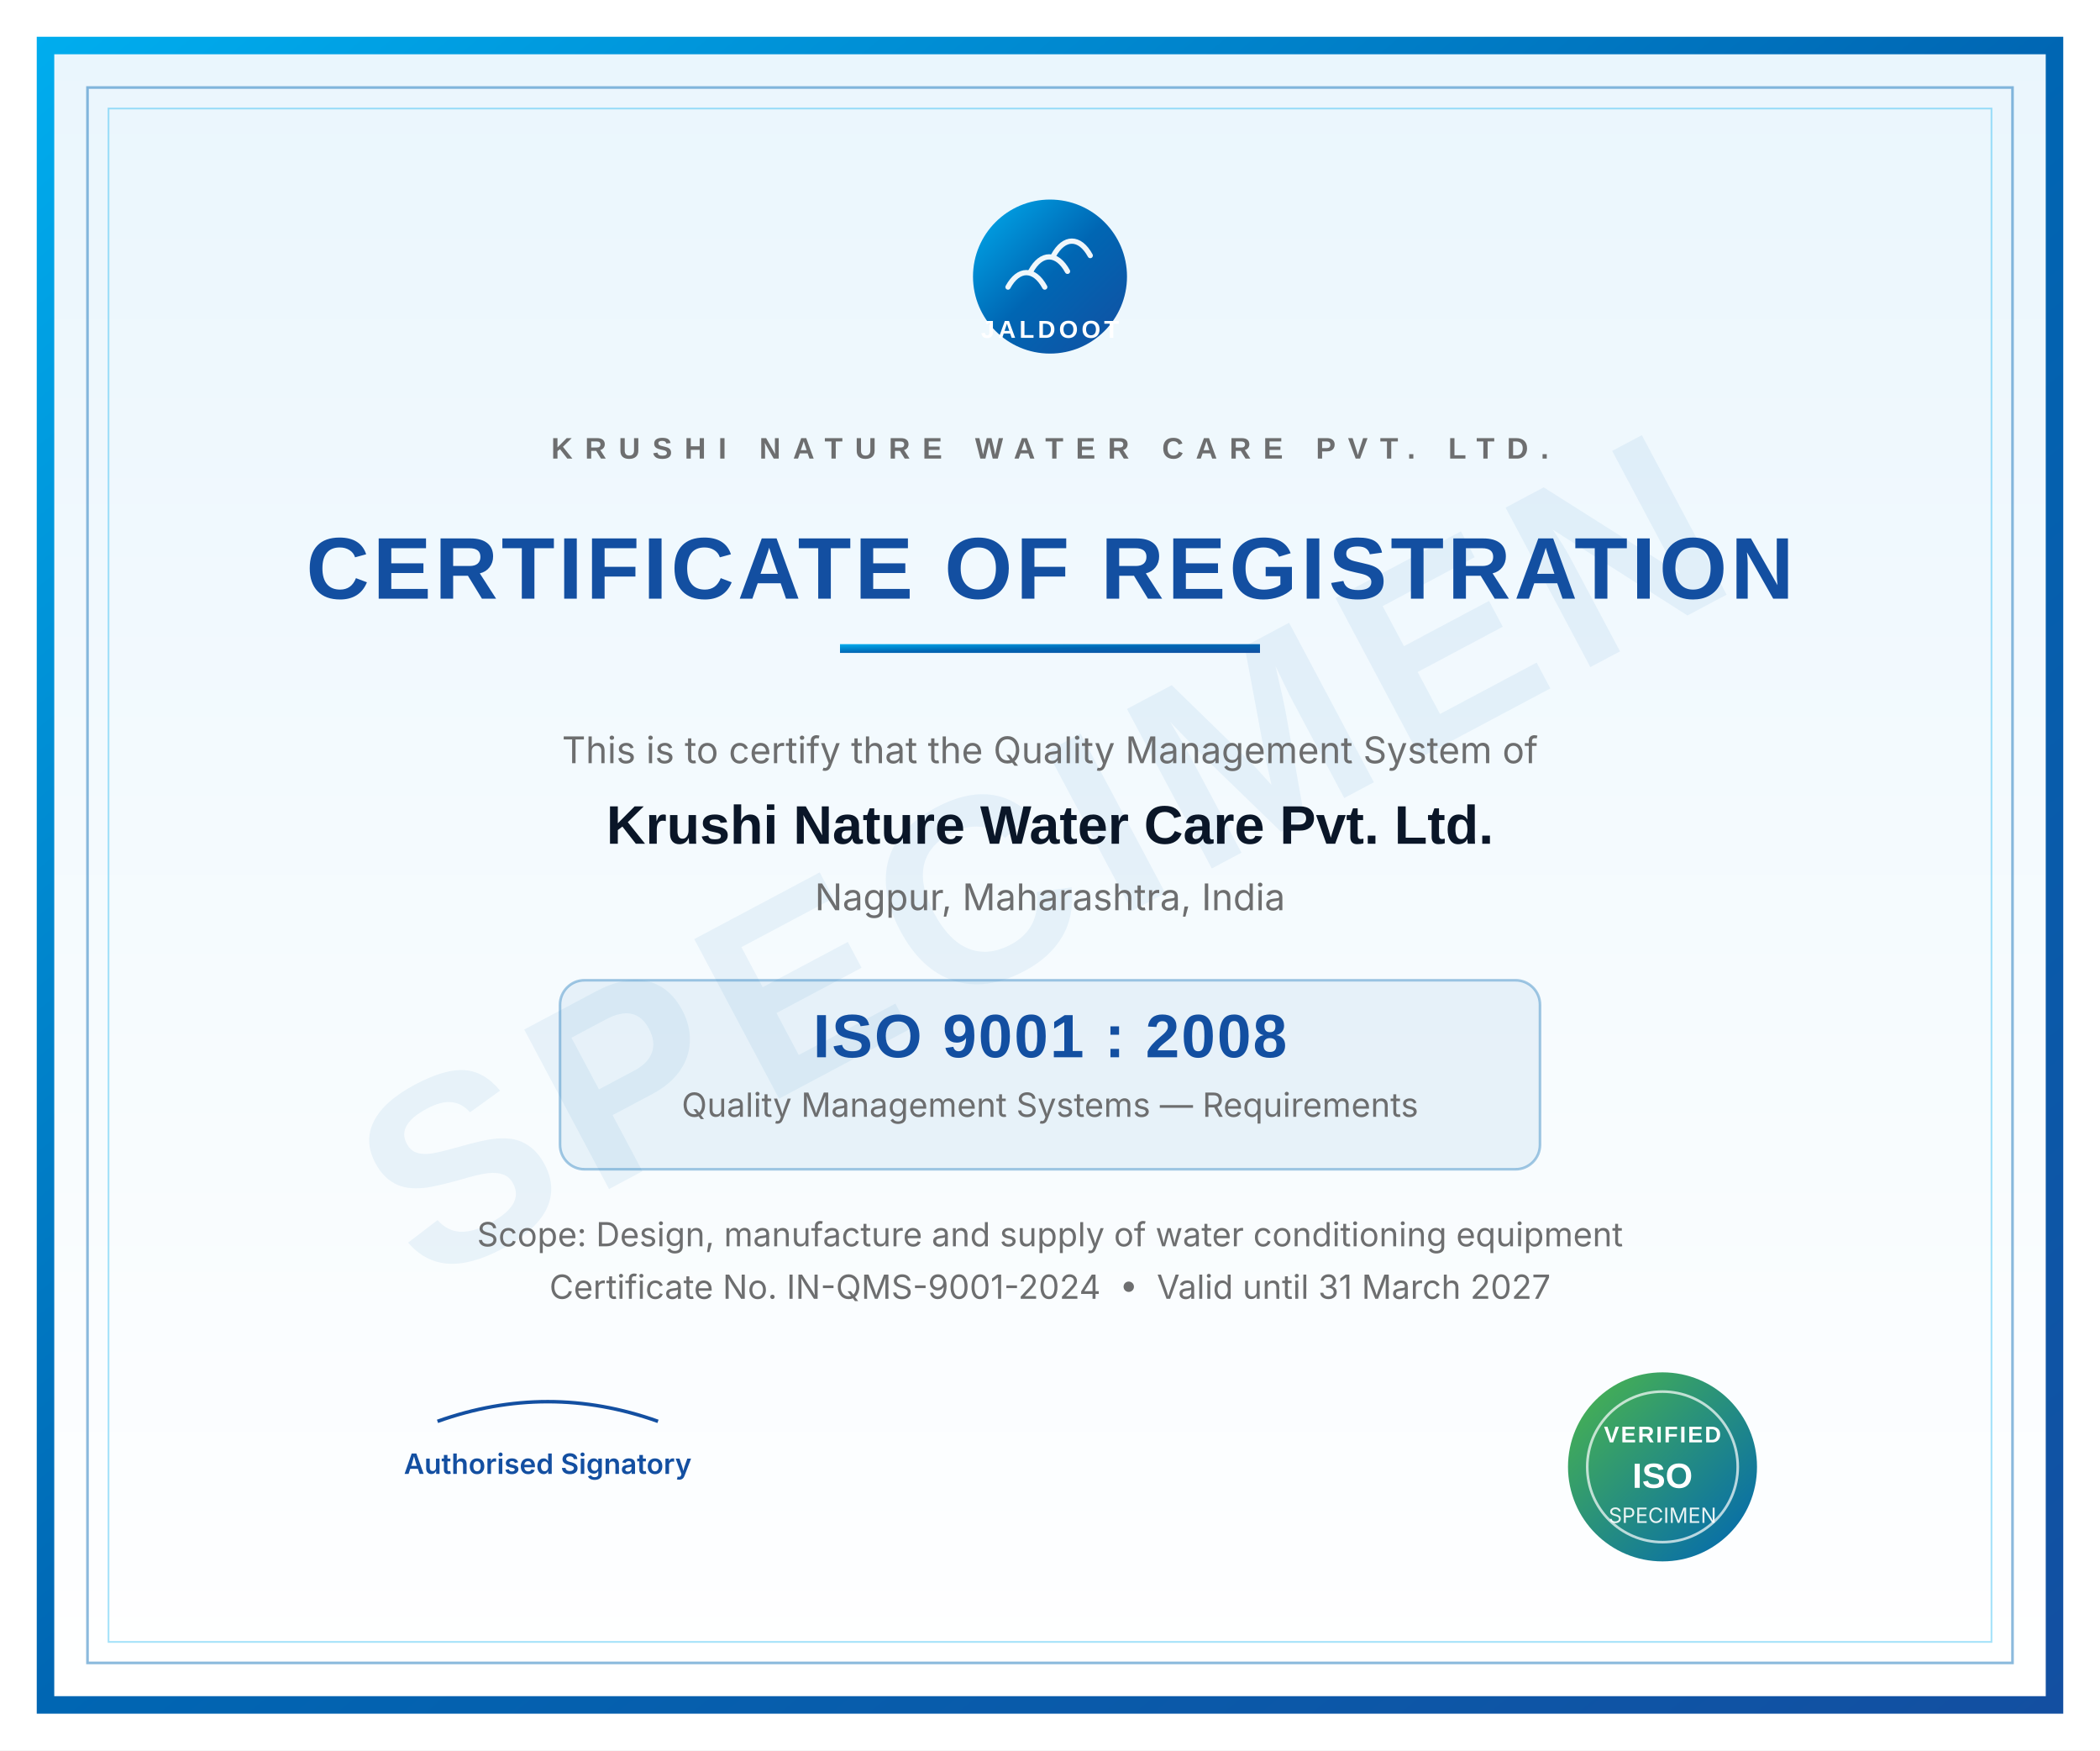
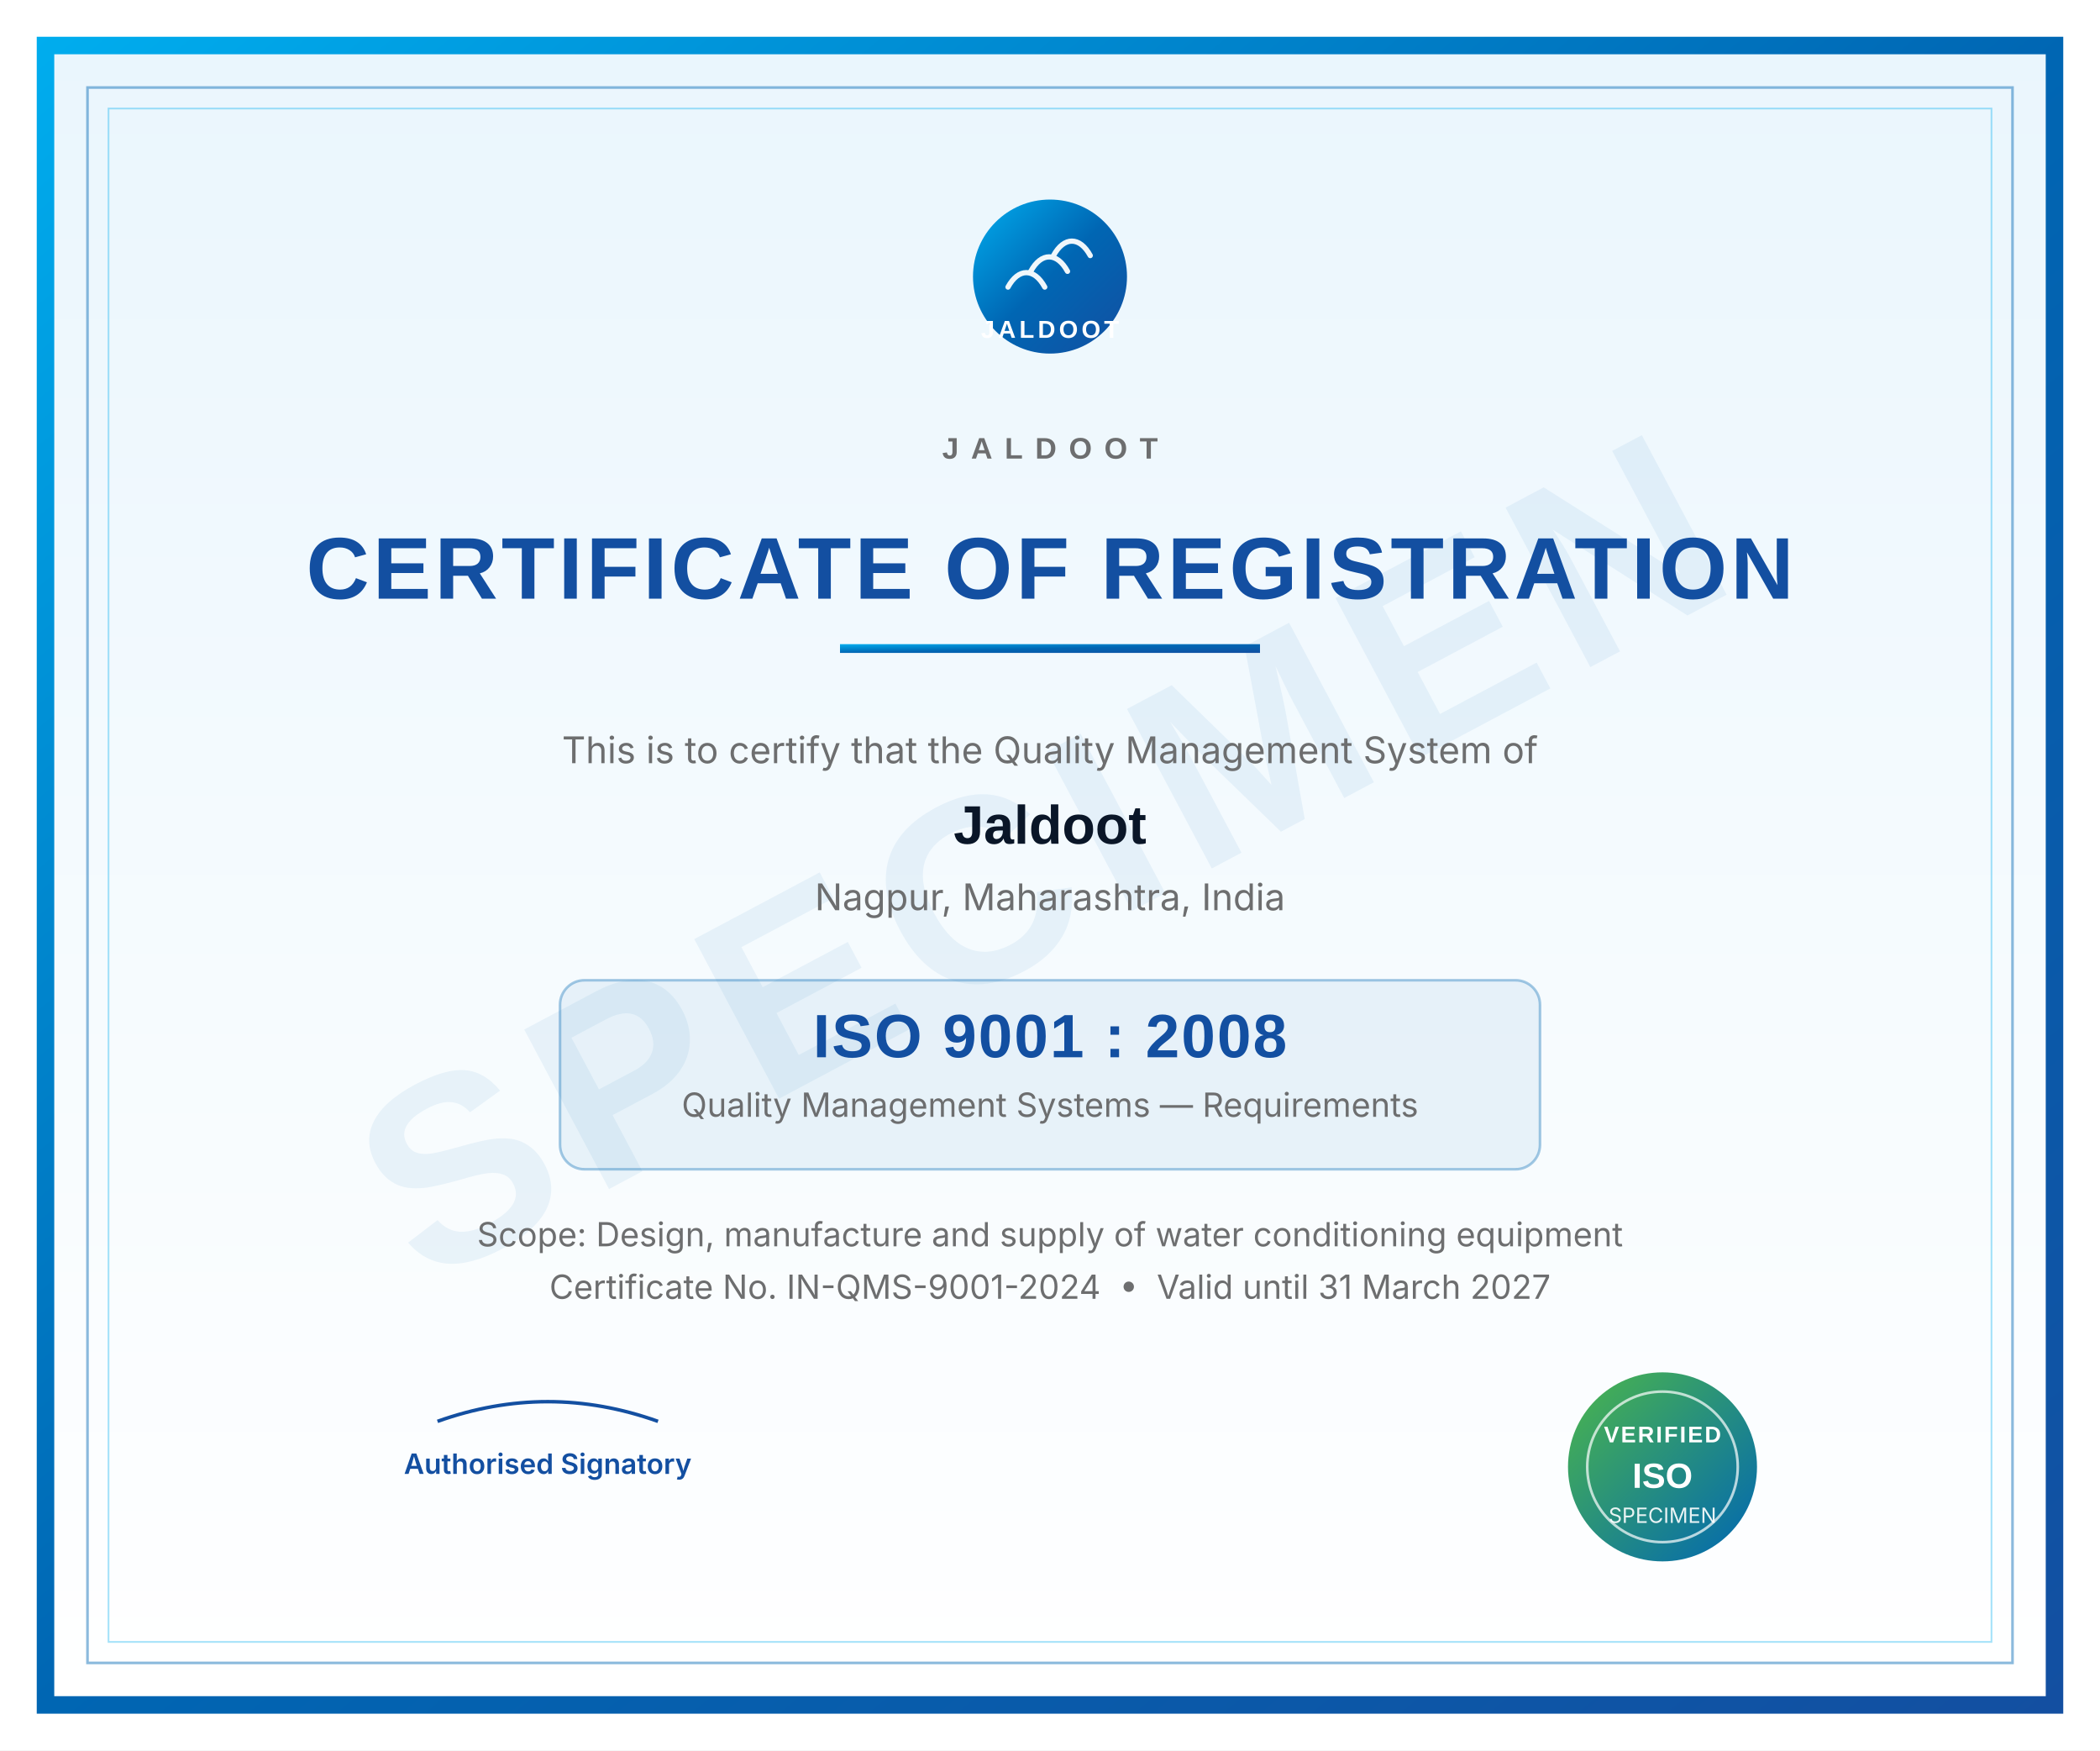
- <svg xmlns="http://www.w3.org/2000/svg" viewBox="0 0 1200 1000" width="1200" height="1000" role="img" aria-label="ISO 9001:2008 quality management system certificate issued to Krushi Nature Water Care Pvt. Ltd.">
+ <svg xmlns="http://www.w3.org/2000/svg" viewBox="0 0 1200 1000" width="1200" height="1000" role="img" aria-label="ISO 9001:2008 quality management system certificate issued to Jaldoot">
  <defs>
    <linearGradient id="frame" x1="0" y1="0" x2="1" y2="1">
      <stop offset="0" stop-color="#00ADEE" />
      <stop offset="0.5" stop-color="#0066B3" />
      <stop offset="1" stop-color="#134FA1" />
    </linearGradient>
    <linearGradient id="wash" x1="0" y1="0" x2="0" y2="1">
      <stop offset="0" stop-color="#EAF6FD" />
      <stop offset="1" stop-color="#FFFFFF" />
    </linearGradient>
    <linearGradient id="sealFill" x1="0" y1="0" x2="1" y2="1">
      <stop offset="0" stop-color="#4DB74A" />
      <stop offset="1" stop-color="#0066B3" />
    </linearGradient>
  </defs>
  <rect width="1200" height="1000" fill="#FFFFFF" />
  <rect x="26" y="26" width="1148" height="948" fill="url(#wash)" />
  <rect x="26" y="26" width="1148" height="948" fill="none" stroke="url(#frame)" stroke-width="10" />
  <rect x="50" y="50" width="1100" height="900" fill="none" stroke="#0066B3" stroke-width="1.5" opacity="0.45" />
  <rect x="62" y="62" width="1076" height="876" fill="none" stroke="#00ADEE" stroke-width="1" opacity="0.35" />
  <g opacity="0.07" transform="rotate(-28 600 500)">
    <text x="600" y="540" font-family="Poppins, Segoe UI, Arial, sans-serif" font-size="150" font-weight="700" fill="#0066B3" text-anchor="middle" letter-spacing="10">SPECIMEN</text>
  </g>
  <g transform="translate(600 158)">
    <circle r="44" fill="url(#frame)" />
    <g stroke="#FFFFFF" stroke-width="3" stroke-linecap="round" fill="none" opacity="0.94">
      <path d="M-24 6c6-11 15-11 21 0" />
      <path d="M-11 -3c6-11 15-11 21 0" />
      <path d="M2 -12c6-11 15-11 21 0" />
    </g>
    <text y="35" font-family="Poppins, Segoe UI, Arial, sans-serif" font-size="14" font-weight="700" fill="#FFFFFF" text-anchor="middle" letter-spacing="2">JALDOOT</text>
  </g>
-   <text x="600" y="262" font-family="Poppins, Segoe UI, Arial, sans-serif" font-size="17" font-weight="600" fill="#6D6E6F" text-anchor="middle" letter-spacing="7">KRUSHI NATURE WATER CARE PVT. LTD.</text>
+   <text x="600" y="262" font-family="Poppins, Segoe UI, Arial, sans-serif" font-size="17" font-weight="600" fill="#6D6E6F" text-anchor="middle" letter-spacing="7">JALDOOT</text>
  <text x="600" y="342" font-family="Poppins, Segoe UI, Arial, sans-serif" font-size="50" font-weight="700" fill="#134FA1" text-anchor="middle" letter-spacing="2">CERTIFICATE OF REGISTRATION</text>
  <rect x="480" y="368" width="240" height="5" fill="url(#frame)" />
  <text x="600" y="436" font-family="Inter, Segoe UI, Arial, sans-serif" font-size="21" fill="#6D6E6F" text-anchor="middle">This is to certify that the Quality Management System of</text>
-   <text x="600" y="482" font-family="Poppins, Segoe UI, Arial, sans-serif" font-size="31" font-weight="700" fill="#0A1628" text-anchor="middle">Krushi Nature Water Care Pvt. Ltd.</text>
+   <text x="600" y="482" font-family="Poppins, Segoe UI, Arial, sans-serif" font-size="31" font-weight="700" fill="#0A1628" text-anchor="middle">Jaldoot</text>
  <text x="600" y="520" font-family="Inter, Segoe UI, Arial, sans-serif" font-size="21" fill="#6D6E6F" text-anchor="middle">Nagpur, Maharashtra, India</text>
  <rect x="320" y="560" width="560" height="108" rx="14" fill="#0066B3" opacity="0.07" />
  <rect x="320" y="560" width="560" height="108" rx="14" fill="none" stroke="#0066B3" stroke-width="1.5" opacity="0.35" />
  <text x="600" y="604" font-family="Poppins, Segoe UI, Arial, sans-serif" font-size="35" font-weight="700" fill="#134FA1" text-anchor="middle" letter-spacing="1">ISO 9001 : 2008</text>
  <text x="600" y="638" font-family="Inter, Segoe UI, Arial, sans-serif" font-size="19" fill="#6D6E6F" text-anchor="middle">Quality Management Systems — Requirements</text>
  <text x="600" y="712" font-family="Inter, Segoe UI, Arial, sans-serif" font-size="19" fill="#6D6E6F" text-anchor="middle">Scope: Design, manufacture and supply of water conditioning equipment</text>
  <text x="600" y="742" font-family="Inter, Segoe UI, Arial, sans-serif" font-size="19" fill="#6D6E6F" text-anchor="middle">Certificate No. IN-QMS-9001-2024  •  Valid until 31 March 2027</text>
  <g transform="translate(250 812)">
    <path d="M0 0c42-15 84-15 126 0" fill="none" stroke="#134FA1" stroke-width="2" />
    <text x="63" y="30" font-family="Inter, Segoe UI, Arial, sans-serif" font-size="16" font-weight="600" fill="#134FA1" text-anchor="middle">Authorised Signatory</text>
  </g>
  <g transform="translate(950 838)">
    <circle r="54" fill="url(#sealFill)" />
    <circle r="43" fill="none" stroke="#FFFFFF" stroke-width="1.5" opacity="0.7" />
    <text y="-14" font-family="Poppins, Segoe UI, Arial, sans-serif" font-size="13" font-weight="700" fill="#FFFFFF" text-anchor="middle" letter-spacing="1">VERIFIED</text>
    <text y="12" font-family="Poppins, Segoe UI, Arial, sans-serif" font-size="20" font-weight="700" fill="#FFFFFF" text-anchor="middle">ISO</text>
    <text y="32" font-family="Inter, Segoe UI, Arial, sans-serif" font-size="12" fill="#FFFFFF" text-anchor="middle" opacity="0.9">SPECIMEN</text>
  </g>
</svg>
